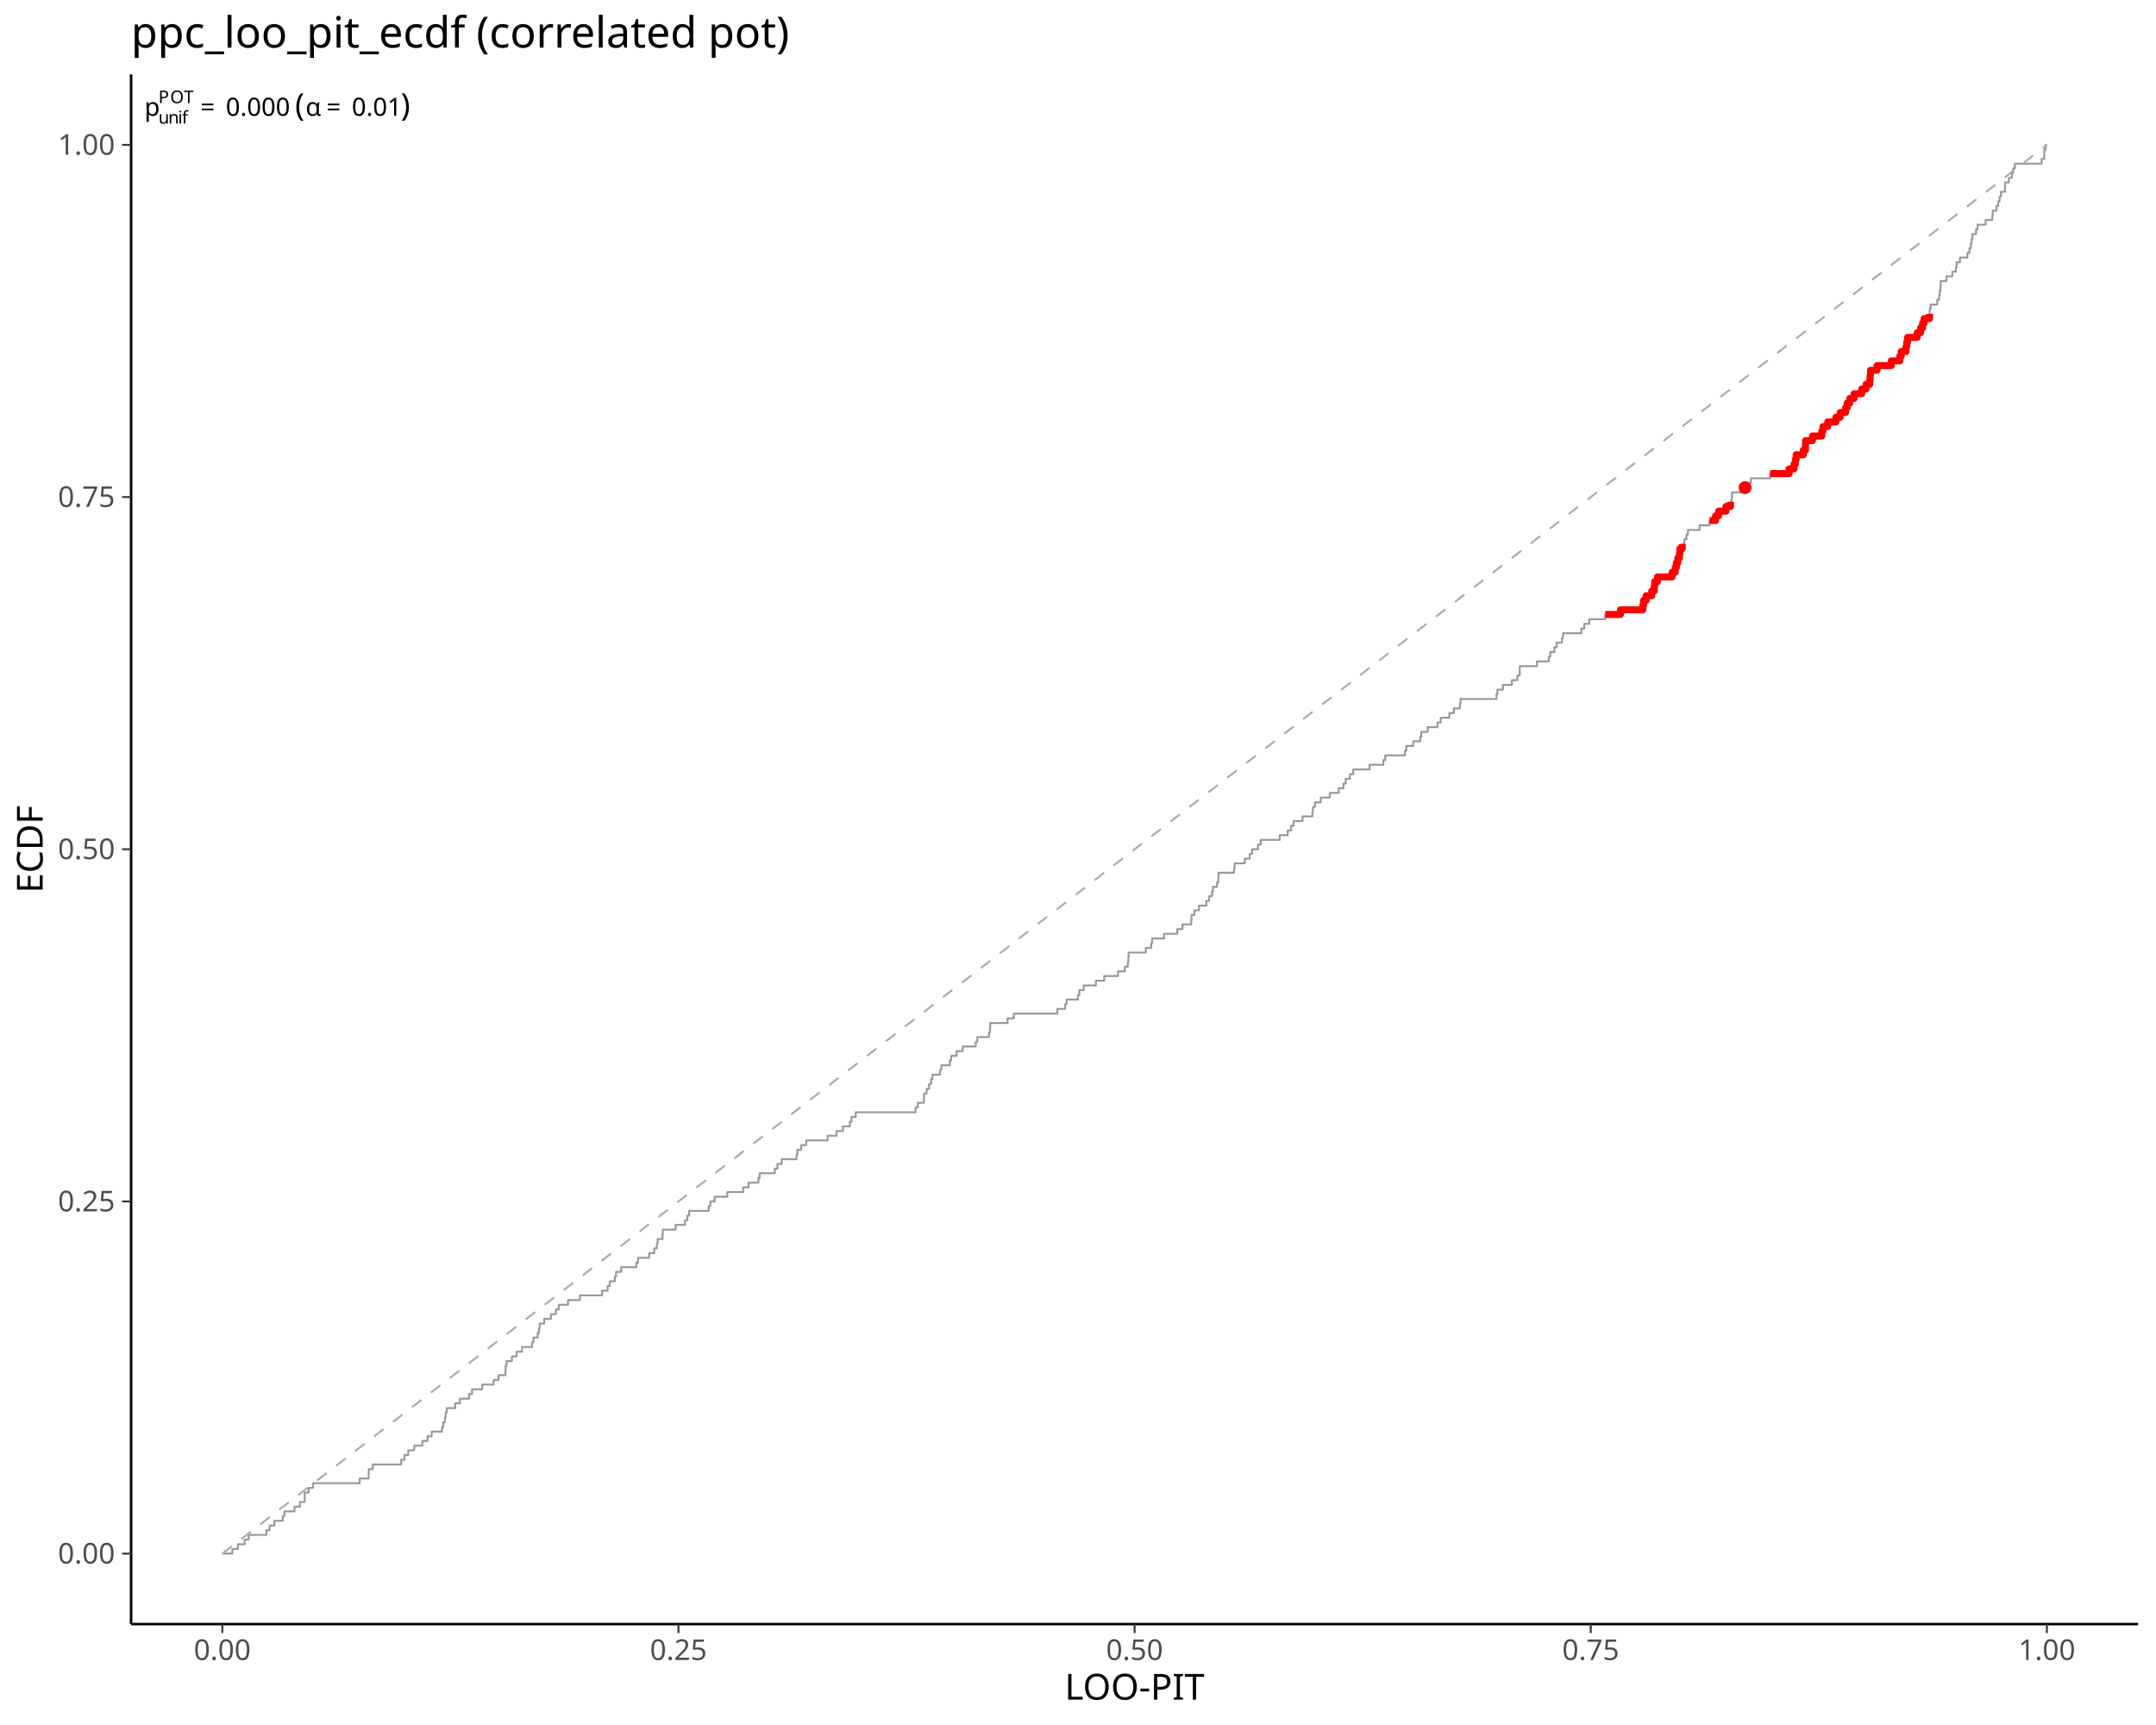
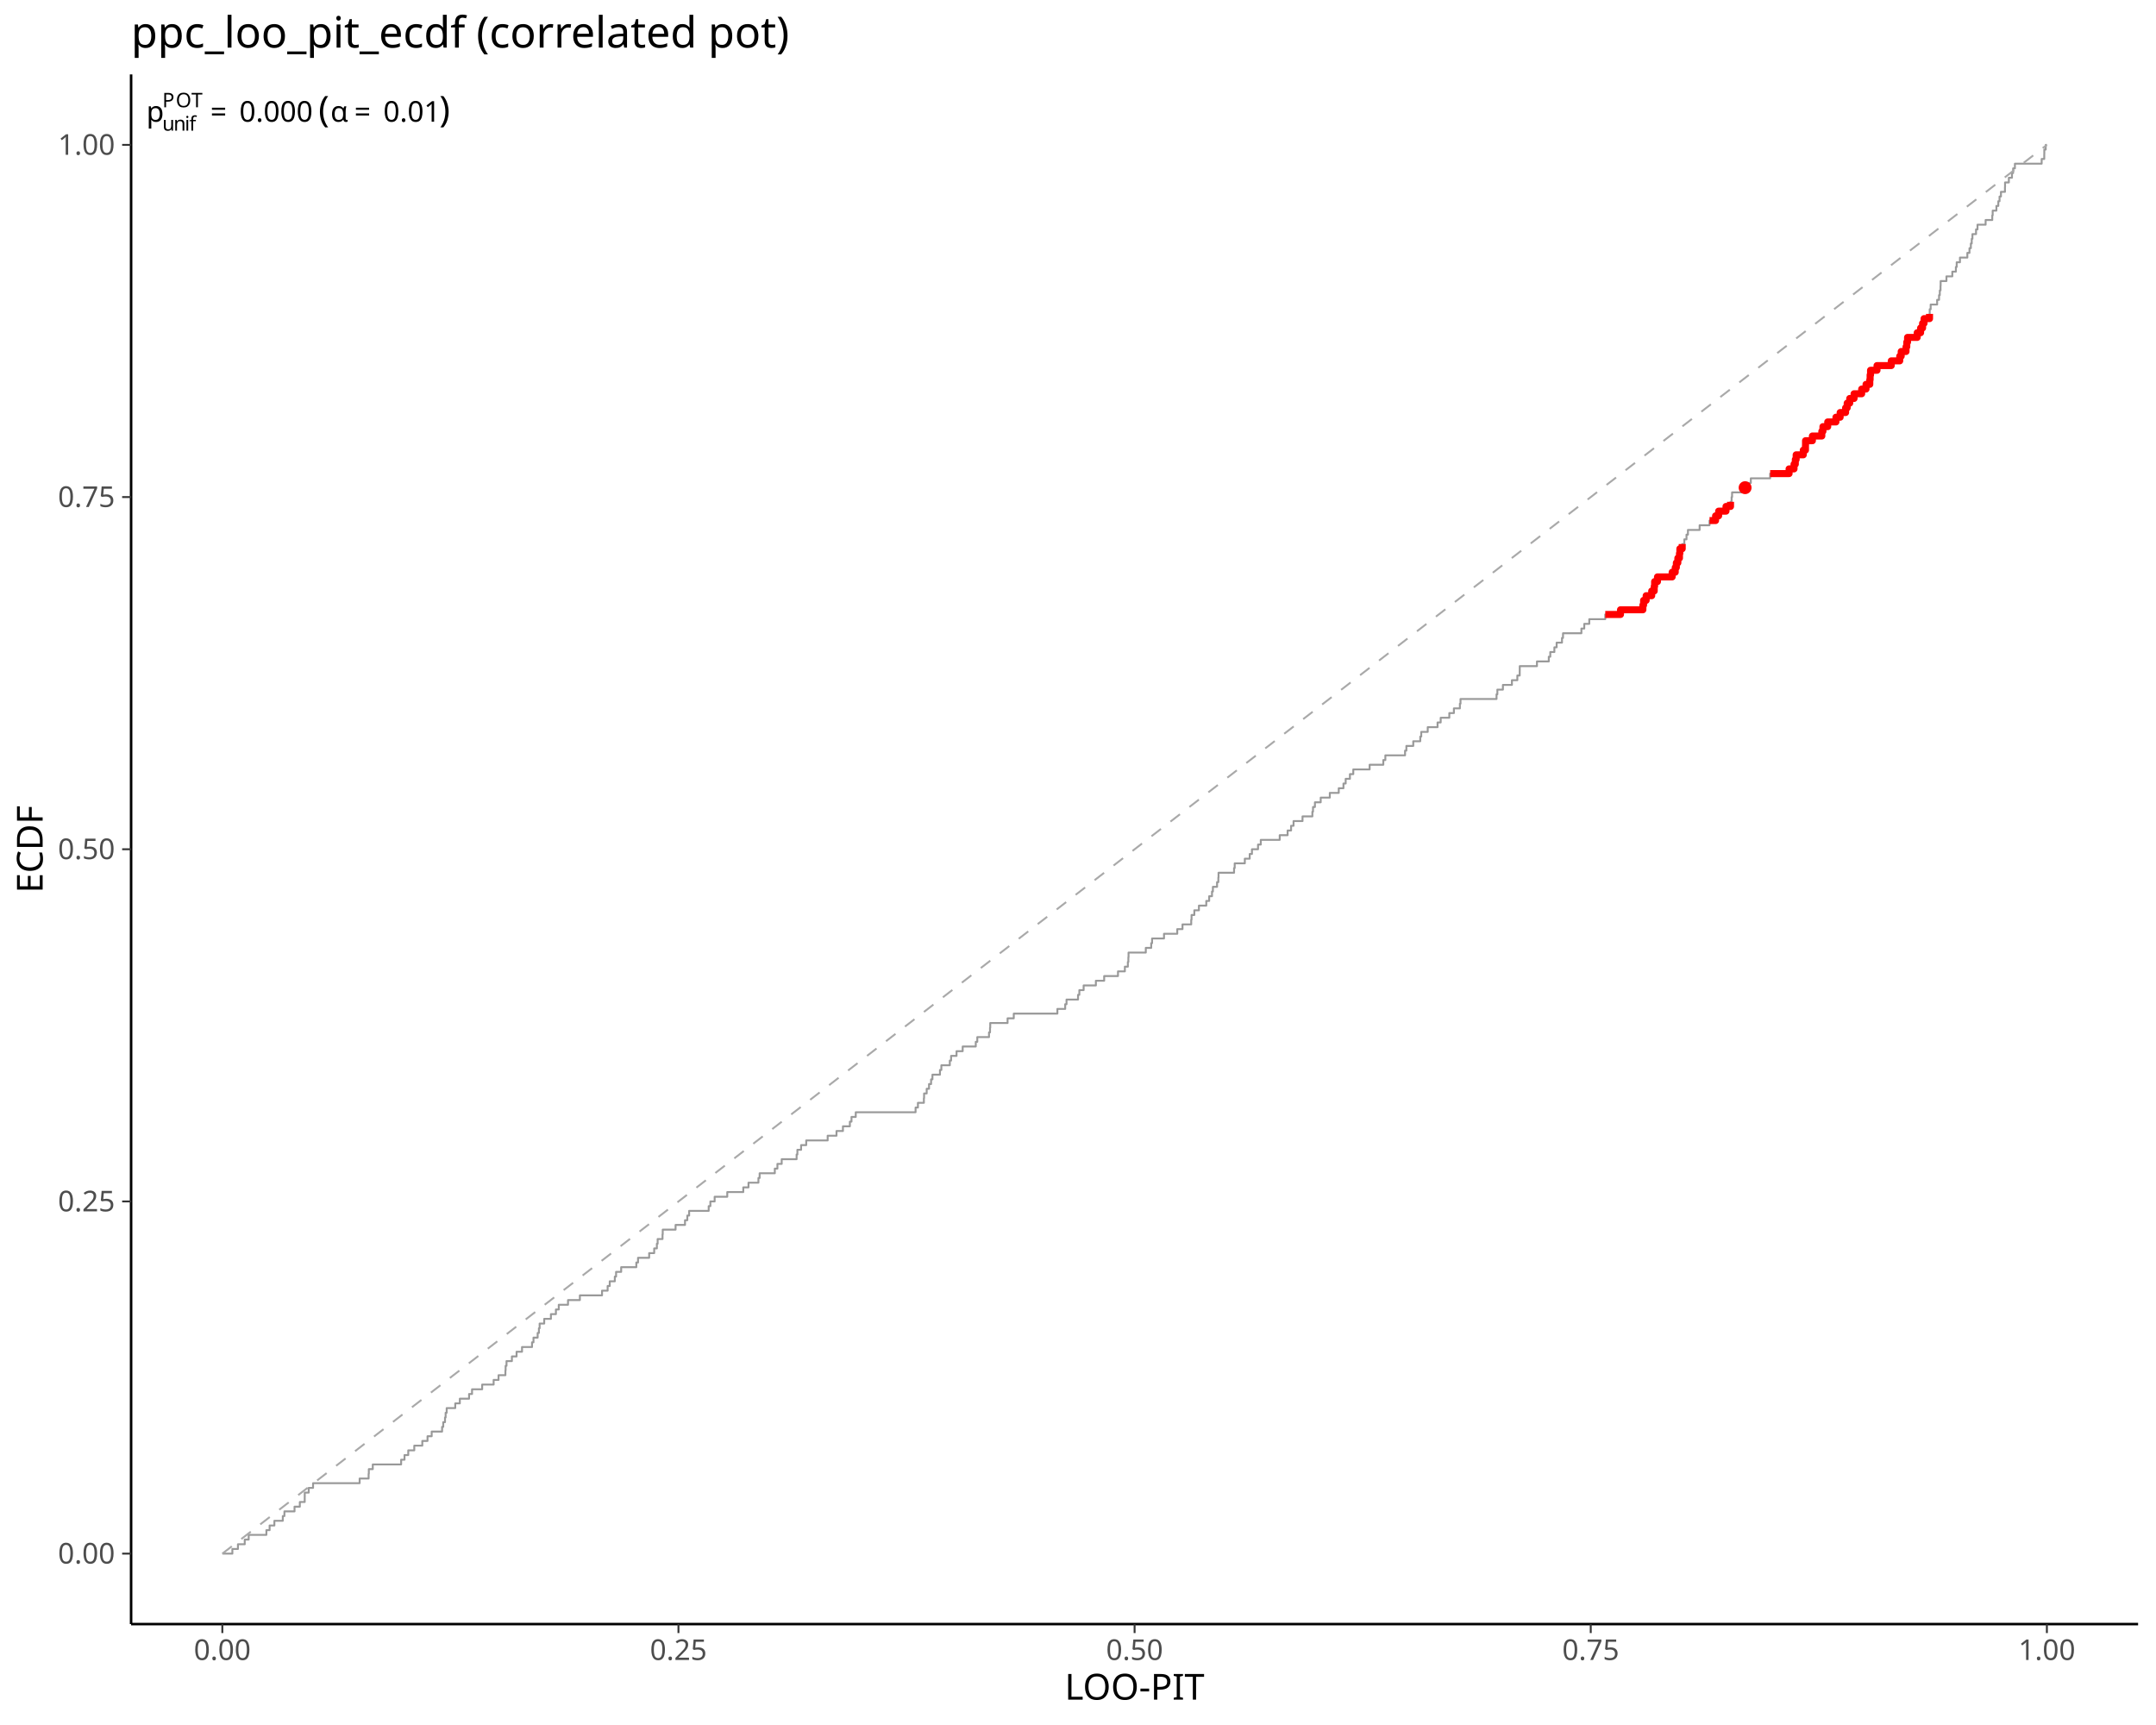
<svg xmlns="http://www.w3.org/2000/svg" class="svglite" data-engine-version="2.0" width="720.00pt" height="576.00pt" viewBox="0 0 720.00 576.00">
  <defs>
    <style type="text/css">
    .svglite line, .svglite polyline, .svglite polygon, .svglite path, .svglite rect, .svglite circle {
      fill: none;
      stroke: #000000;
      stroke-linecap: round;
      stroke-linejoin: round;
      stroke-miterlimit: 10.00;
    }
  </style>
  </defs>
  <rect width="100%" height="100%" style="stroke: none; fill: #FFFFFF;" />
  <defs>
    <clipPath id="cpMC4wMHw3MjAuMDB8MC4wMHw1NzYuMDA=">
      <rect x="0.00" y="0.00" width="720.00" height="576.00" />
    </clipPath>
  </defs>
  <g clip-path="url(#cpMC4wMHw3MjAuMDB8MC4wMHw1NzYuMDA=)">
</g>
  <defs>
    <clipPath id="cpNDMuNzh8NzE0LjAyfDI0Ljg1fDU0Mi4zMA==">
      <rect x="43.78" y="24.85" width="670.24" height="517.45" />
    </clipPath>
  </defs>
  <g clip-path="url(#cpNDMuNzh8NzE0LjAyfDI0Ljg1fDU0Mi4zMA==)">
    <polyline points="74.25,518.78 76.28,518.78 76.28,518.78 77.60,518.78 77.60,517.22 78.32,517.22 78.32,517.22 79.46,517.22 79.46,515.65 80.36,515.65 80.36,515.65 81.73,515.65 81.73,514.08 82.40,514.08 82.40,514.08 83.05,514.08 83.05,512.51 84.44,512.51 84.44,512.51 86.47,512.51 86.47,512.51 88.51,512.51 88.51,512.51 88.96,512.51 88.96,510.94 90.04,510.94 90.04,509.38 90.55,509.38 90.55,509.38 91.63,509.38 91.63,507.81 92.59,507.81 92.59,507.81 94.44,507.81 94.44,506.24 94.63,506.24 94.63,506.24 94.98,506.24 94.98,504.67 96.66,504.67 96.66,504.67 98.36,504.67 98.36,503.10 98.70,503.10 98.70,503.10 100.13,503.10 100.13,501.54 100.74,501.54 100.74,501.54 101.76,501.54 101.76,499.97 101.77,499.97 101.77,498.40 102.78,498.40 102.78,498.40 103.10,498.40 103.10,496.83 104.55,496.83 104.55,495.26 104.81,495.26 104.81,495.26 106.85,495.26 106.85,495.26 108.89,495.26 108.89,495.26 110.93,495.26 110.93,495.26 112.97,495.26 112.97,495.26 115.00,495.26 115.00,495.26 117.04,495.26 117.04,495.26 119.08,495.26 119.08,495.26 120.10,495.26 120.10,493.70 121.12,493.70 121.12,493.70 123.10,493.70 123.10,492.13 123.15,492.13 123.15,492.13 123.17,492.13 123.17,490.56 124.49,490.56 124.49,488.99 125.19,488.99 125.19,488.99 127.23,488.99 127.23,488.99 129.27,488.99 129.27,488.99 131.31,488.99 131.31,488.99 133.34,488.99 133.34,488.99 133.96,488.99 133.96,487.42 135.09,487.42 135.09,485.86 135.38,485.86 135.38,485.86 136.34,485.86 136.34,484.29 137.42,484.29 137.42,484.29 138.35,484.29 138.35,482.72 139.46,482.72 139.46,482.72 141.03,482.72 141.03,481.15 141.50,481.15 141.50,481.15 142.77,481.15 142.77,479.58 143.53,479.58 143.53,479.58 144.16,479.58 144.16,478.02 145.57,478.02 145.57,478.02 147.61,478.02 147.61,478.02 147.64,478.02 147.64,476.45 148.02,476.45 148.02,474.88 148.61,474.88 148.61,473.31 148.82,473.31 148.82,471.74 149.17,471.74 149.17,470.18 149.65,470.18 149.65,470.18 151.68,470.18 151.68,470.18 152.03,470.18 152.03,468.61 153.56,468.61 153.56,467.04 153.72,467.04 153.72,467.04 155.76,467.04 155.76,467.04 156.65,467.04 156.65,465.47 157.64,465.47 157.64,463.90 157.80,463.90 157.80,463.90 159.84,463.90 159.84,463.90 161.02,463.90 161.02,462.33 161.87,462.33 161.87,462.33 163.91,462.33 163.91,462.33 164.85,462.33 164.85,460.77 165.95,460.77 165.95,460.77 166.49,460.77 166.49,459.20 167.99,459.20 167.99,459.20 168.78,459.20 168.78,457.63 168.85,457.63 168.85,456.06 169.15,456.06 169.15,454.49 170.02,454.49 170.02,454.49 170.95,454.49 170.95,452.93 172.06,452.93 172.06,452.93 172.51,452.93 172.51,451.36 174.10,451.36 174.10,451.36 174.33,451.36 174.33,449.79 176.14,449.79 176.14,449.79 177.67,449.79 177.67,448.22 178.16,448.22 178.16,446.65 178.18,446.65 178.18,446.65 179.55,446.65 179.55,445.09 179.97,445.09 179.97,443.52 180.21,443.52 180.21,441.95 180.21,441.95 180.21,441.95 181.74,441.95 181.74,440.38 182.25,440.38 182.25,440.38 183.98,440.38 183.98,438.81 184.29,438.81 184.29,438.81 185.65,438.81 185.65,437.25 186.33,437.25 186.33,437.25 186.60,437.25 186.60,435.68 188.37,435.68 188.37,435.68 189.69,435.68 189.69,434.11 190.40,434.11 190.40,434.11 192.44,434.11 192.44,434.11 193.65,434.11 193.65,432.54 194.48,432.54 194.48,432.54 196.52,432.54 196.52,432.54 198.55,432.54 198.55,432.54 200.59,432.54 200.59,432.54 201.05,432.54 201.05,430.97 202.63,430.97 202.63,430.97 202.92,430.97 202.92,429.41 203.62,429.41 203.62,427.84 204.67,427.84 204.67,427.84 205.32,427.84 205.32,426.27 205.74,426.27 205.74,424.70 206.71,424.70 206.71,424.70 207.44,424.70 207.44,423.13 208.74,423.13 208.74,423.13 210.78,423.13 210.78,423.13 212.50,423.13 212.50,421.57 212.82,421.57 212.82,421.57 213.07,421.57 213.07,420.00 214.86,420.00 214.86,420.00 216.79,420.00 216.79,418.43 216.89,418.43 216.89,418.43 218.47,418.43 218.47,416.86 218.93,416.86 218.93,416.86 219.36,416.86 219.36,415.29 219.62,415.29 219.62,413.73 220.97,413.73 220.97,413.73 221.25,413.73 221.25,412.16 221.32,412.16 221.32,410.59 223.01,410.59 223.01,410.59 225.05,410.59 225.05,410.59 225.61,410.59 225.61,409.02 227.08,409.02 227.08,409.02 228.76,409.02 228.76,407.45 229.12,407.45 229.12,407.45 229.53,407.45 229.53,405.89 230.14,405.89 230.14,404.32 231.16,404.32 231.16,404.32 233.20,404.32 233.20,404.32 235.24,404.32 235.24,404.32 236.67,404.32 236.67,402.75 237.23,402.75 237.23,401.18 237.27,401.18 237.27,401.18 238.66,401.18 238.66,399.61 239.31,399.61 239.31,399.61 241.35,399.61 241.35,399.61 242.87,399.61 242.87,398.05 243.39,398.05 243.39,398.05 245.42,398.05 245.42,398.05 247.46,398.05 247.46,398.05 248.22,398.05 248.22,396.48 249.50,396.48 249.50,396.48 249.96,396.48 249.96,394.91 251.54,394.91 251.54,394.91 253.28,394.91 253.28,393.34 253.58,393.34 253.58,393.34 253.68,393.34 253.68,391.77 255.61,391.77 255.61,391.77 257.65,391.77 257.65,391.77 258.75,391.77 258.75,390.21 259.62,390.21 259.62,388.64 259.69,388.64 259.69,388.64 261.05,388.64 261.05,387.07 261.73,387.07 261.73,387.07 263.76,387.07 263.76,387.07 265.80,387.07 265.80,387.07 266.03,387.07 266.03,385.50 266.29,385.50 266.29,383.93 267.53,383.93 267.53,382.37 267.84,382.37 267.84,382.37 269.24,382.37 269.24,380.80 269.88,380.80 269.88,380.80 271.92,380.80 271.92,380.80 273.95,380.80 273.95,380.80 275.99,380.80 275.99,380.80 276.40,380.80 276.40,379.23 278.03,379.23 278.03,379.23 279.35,379.23 279.35,377.66 280.07,377.66 280.07,377.66 281.50,377.66 281.50,376.09 282.11,376.09 282.11,376.09 283.82,376.09 283.82,374.53 284.14,374.53 284.14,374.53 284.36,374.53 284.36,372.96 285.78,372.96 285.78,371.39 286.18,371.39 286.18,371.39 288.22,371.39 288.22,371.39 290.26,371.39 290.26,371.39 292.29,371.39 292.29,371.39 294.33,371.39 294.33,371.39 296.37,371.39 296.37,371.39 298.41,371.39 298.41,371.39 300.45,371.39 300.45,371.39 302.48,371.39 302.48,371.39 304.52,371.39 304.52,371.39 305.76,371.39 305.76,369.82 306.54,369.82 306.54,368.25 306.56,368.25 306.56,368.25 308.53,368.25 308.53,366.69 308.60,366.69 308.60,366.69 308.60,366.69 308.60,365.12 309.47,365.12 309.47,363.55 310.25,363.55 310.25,361.98 310.63,361.98 310.63,361.98 310.94,361.98 310.94,360.41 311.39,360.41 311.39,358.85 312.67,358.85 312.67,358.85 313.90,358.85 313.90,357.28 314.37,357.28 314.37,355.71 314.71,355.71 314.71,355.71 316.75,355.71 316.75,355.71 317.19,355.71 317.19,354.14 317.62,354.14 317.62,352.57 318.79,352.57 318.79,352.57 319.44,352.57 319.44,351.00 320.82,351.00 320.82,351.00 321.49,351.00 321.49,349.44 322.86,349.44 322.86,349.44 324.90,349.44 324.90,349.44 325.86,349.44 325.86,347.87 326.37,347.87 326.37,346.30 326.94,346.30 326.94,346.30 328.98,346.30 328.98,346.30 330.28,346.30 330.28,344.73 330.62,344.73 330.62,343.16 330.69,343.16 330.69,341.60 331.01,341.60 331.01,341.60 333.05,341.60 333.05,341.60 335.09,341.60 335.09,341.60 336.48,341.60 336.48,340.03 337.13,340.03 337.13,340.03 338.55,340.03 338.55,338.46 339.16,338.46 339.16,338.46 341.20,338.46 341.20,338.46 343.24,338.46 343.24,338.46 345.28,338.46 345.28,338.46 347.32,338.46 347.32,338.46 349.35,338.46 349.35,338.46 351.39,338.46 351.39,338.46 353.12,338.46 353.12,336.89 353.43,336.89 353.43,336.89 355.47,336.89 355.47,336.89 355.72,336.89 355.72,335.32 356.17,335.32 356.17,333.76 357.50,333.76 357.50,333.76 359.54,333.76 359.54,333.76 360.01,333.76 360.01,332.19 360.45,332.19 360.45,330.62 361.58,330.62 361.58,330.62 361.88,330.62 361.88,329.05 363.62,329.05 363.62,329.05 365.66,329.05 365.66,329.05 365.97,329.05 365.97,327.48 367.69,327.48 367.69,327.48 368.74,327.48 368.74,325.92 369.73,325.92 369.73,325.92 371.77,325.92 371.77,325.92 373.35,325.92 373.35,324.35 373.81,324.35 373.81,324.35 375.65,324.35 375.65,322.78 375.85,322.78 375.85,322.78 376.65,322.78 376.65,321.21 376.82,321.21 376.82,319.64 376.88,319.64 376.88,318.08 377.88,318.08 377.88,318.08 379.92,318.08 379.92,318.08 381.96,318.08 381.96,318.08 382.64,318.08 382.64,316.51 384.00,316.51 384.00,316.51 384.45,316.51 384.45,314.94 384.74,314.94 384.74,313.37 386.03,313.37 386.03,313.37 388.07,313.37 388.07,313.37 388.72,313.37 388.72,311.80 390.11,311.80 390.11,311.80 392.15,311.80 392.15,311.80 393.15,311.80 393.15,310.24 394.19,310.24 394.19,310.24 394.90,310.24 394.90,308.67 396.22,308.67 396.22,308.67 397.81,308.67 397.81,307.10 397.92,307.10 397.92,305.53 398.26,305.53 398.26,305.53 398.85,305.53 398.85,303.96 400.30,303.96 400.30,303.96 400.38,303.96 400.38,302.40 402.34,302.40 402.34,302.40 402.84,302.40 402.84,300.83 403.81,300.83 403.81,299.26 404.37,299.26 404.37,299.26 404.75,299.26 404.75,297.69 405.05,297.69 405.05,296.12 406.41,296.12 406.41,296.12 406.44,296.12 406.44,294.56 406.87,294.56 406.87,292.99 406.93,292.99 406.93,291.42 408.45,291.42 408.45,291.42 410.49,291.42 410.49,291.42 412.12,291.42 412.12,289.85 412.33,289.85 412.33,288.28 412.53,288.28 412.53,288.28 414.56,288.28 414.56,288.28 415.71,288.28 415.71,286.72 416.60,286.72 416.60,286.72 417.34,286.72 417.34,285.15 418.09,285.15 418.09,283.58 418.64,283.58 418.64,283.58 420.12,283.58 420.12,282.01 420.68,282.01 420.68,282.01 421.04,282.01 421.04,280.44 422.72,280.44 422.72,280.44 424.75,280.44 424.75,280.44 426.79,280.44 426.79,280.44 427.36,280.44 427.36,278.88 428.83,278.88 428.83,278.88 430.00,278.88 430.00,277.31 430.87,277.31 430.87,277.31 431.16,277.31 431.16,275.74 431.98,275.74 431.98,274.17 432.90,274.17 432.90,274.17 434.94,274.17 434.94,274.17 434.98,274.17 434.98,272.60 436.98,272.60 436.98,272.60 438.27,272.60 438.27,271.04 438.48,271.04 438.48,269.47 439.02,269.47 439.02,269.47 439.12,269.47 439.12,267.90 441.05,267.90 441.05,266.33 441.06,266.33 441.06,266.33 443.09,266.33 443.09,266.33 444.09,266.33 444.09,264.76 445.13,264.76 445.13,264.76 447.08,264.76 447.08,263.20 447.17,263.20 447.17,263.20 448.65,263.20 448.65,261.63 449.21,261.63 449.21,261.63 449.39,261.63 449.39,260.06 450.81,260.06 450.81,258.49 451.24,258.49 451.24,258.49 451.93,258.49 451.93,256.92 453.28,256.92 453.28,256.92 455.32,256.92 455.32,256.92 457.36,256.92 457.36,256.92 457.39,256.92 457.39,255.36 459.40,255.36 459.40,255.36 461.43,255.36 461.43,255.36 461.96,255.36 461.96,253.79 462.64,253.79 462.64,252.22 463.47,252.22 463.47,252.22 465.51,252.22 465.51,252.22 467.55,252.22 467.55,252.22 469.22,252.22 469.22,250.65 469.59,250.65 469.59,250.65 469.66,250.65 469.66,249.08 471.62,249.08 471.62,249.08 471.96,249.08 471.96,247.51 473.66,247.51 473.66,247.51 474.30,247.51 474.30,245.95 474.63,245.95 474.63,244.38 475.70,244.38 475.70,244.38 476.79,244.38 476.79,242.81 477.74,242.81 477.74,242.81 479.77,242.81 479.77,242.81 480.07,242.81 480.07,241.24 481.12,241.24 481.12,239.67 481.81,239.67 481.81,239.67 483.85,239.67 483.85,239.67 484.00,239.67 484.00,238.11 485.53,238.11 485.53,236.54 485.89,236.54 485.89,236.54 487.53,236.54 487.53,234.97 487.74,234.97 487.74,233.40 487.93,233.40 487.93,233.40 489.96,233.40 489.96,233.40 492.00,233.40 492.00,233.40 494.04,233.40 494.04,233.40 496.08,233.40 496.08,233.40 498.11,233.40 498.11,233.40 499.77,233.40 499.77,231.83 500.05,231.83 500.05,230.27 500.15,230.27 500.15,230.27 501.90,230.27 501.90,228.70 502.19,228.70 502.19,228.70 504.23,228.70 504.23,228.70 504.91,228.70 504.91,227.13 506.27,227.13 506.27,227.13 506.72,227.13 506.72,225.56 507.51,225.56 507.51,223.99 507.52,223.99 507.52,222.43 508.30,222.43 508.30,222.43 510.34,222.43 510.34,222.43 512.38,222.43 512.38,222.43 513.27,222.43 513.27,220.86 514.42,220.86 514.42,220.86 516.46,220.86 516.46,220.86 517.22,220.86 517.22,219.29 517.72,219.29 517.72,217.72 518.49,217.72 518.49,217.72 519.09,217.72 519.09,216.15 519.84,216.15 519.84,214.59 520.53,214.59 520.53,214.59 521.63,214.59 521.63,213.02 521.97,213.02 521.97,211.45 522.57,211.45 522.57,211.45 524.61,211.45 524.61,211.45 526.64,211.45 526.64,211.45 528.11,211.45 528.11,209.88 528.68,209.88 528.68,209.88 529.07,209.88 529.07,208.31 530.72,208.31 530.72,208.31 530.74,208.31 530.74,206.75 532.76,206.75 532.76,206.75 534.80,206.75 534.80,206.75 536.08,206.75 536.08,205.18 536.83,205.18 536.83,205.18 538.87,205.18 538.87,205.18 540.91,205.18 540.91,205.18 541.17,205.18 541.17,203.61 542.95,203.61 542.95,203.61 544.98,203.61 544.98,203.61 547.02,203.61 547.02,203.61 548.64,203.61 548.64,202.04 548.88,202.04 548.88,200.47 549.06,200.47 549.06,200.47 549.74,200.47 549.74,198.91 551.10,198.91 551.10,198.91 551.59,198.91 551.59,197.34 552.43,197.34 552.43,195.77 552.56,195.77 552.56,194.20 553.14,194.20 553.14,194.20 553.52,194.20 553.52,192.63 555.17,192.63 555.17,192.63 557.21,192.63 557.21,192.63 558.42,192.63 558.42,191.07 559.25,191.07 559.25,191.07 559.45,191.07 559.45,189.50 559.82,189.50 559.82,187.93 560.32,187.93 560.32,186.36 560.86,186.36 560.86,184.79 560.99,184.79 560.99,183.23 561.29,183.23 561.29,183.23 561.78,183.23 561.78,181.66 562.49,181.66 562.49,180.09 563.21,180.09 563.21,178.52 563.33,178.52 563.33,178.52 563.69,178.52 563.69,176.95 565.36,176.95 565.36,176.95 567.40,176.95 567.40,176.95 567.59,176.95 567.59,175.39 569.44,175.39 569.44,175.39 570.90,175.39 570.90,173.82 571.48,173.82 571.48,173.82 572.92,173.82 572.92,172.25 573.51,172.25 573.51,172.25 573.94,172.25 573.94,170.68 575.55,170.68 575.55,170.68 576.40,170.68 576.40,169.11 577.59,169.11 577.59,169.11 577.91,169.11 577.91,167.55 578.27,167.55 578.27,165.98 578.43,165.98 578.43,164.41 579.63,164.41 579.63,164.41 581.67,164.41 581.67,164.41 582.78,164.41 582.78,162.84 583.36,162.84 583.36,161.27 583.70,161.27 583.70,161.27 584.69,161.27 584.69,159.71 585.74,159.71 585.74,159.71 587.78,159.71 587.78,159.71 589.82,159.71 589.82,159.71 591.14,159.71 591.14,158.14 591.85,158.14 591.85,158.14 593.89,158.14 593.89,158.14 595.93,158.14 595.93,158.14 597.47,158.14 597.47,156.57 597.97,156.57 597.97,156.57 599.12,156.57 599.12,155.00 599.55,155.00 599.55,153.43 599.83,153.43 599.83,151.87 600.01,151.87 600.01,151.87 602.04,151.87 602.04,151.87 602.21,151.87 602.21,150.30 602.94,150.30 602.94,148.73 602.96,148.73 602.96,147.16 604.08,147.16 604.08,147.16 605.25,147.16 605.25,145.59 606.12,145.59 606.12,145.59 608.16,145.59 608.16,145.59 608.40,145.59 608.40,144.02 608.77,144.02 608.77,142.46 610.20,142.46 610.20,142.46 610.37,142.46 610.37,140.89 612.23,140.89 612.23,140.89 613.11,140.89 613.11,139.32 614.27,139.32 614.27,139.32 614.52,139.32 614.52,137.75 616.31,137.75 616.31,137.75 616.34,137.75 616.34,136.18 616.87,136.18 616.87,134.62 617.72,134.62 617.72,133.05 618.35,133.05 618.35,133.05 619.17,133.05 619.17,131.48 620.38,131.48 620.38,131.48 621.71,131.48 621.71,129.91 622.42,129.91 622.42,129.91 623.16,129.91 623.16,128.34 624.42,128.34 624.42,126.78 624.46,126.78 624.46,126.78 624.53,126.78 624.53,125.21 624.67,125.21 624.67,123.64 626.50,123.64 626.50,123.64 626.83,123.64 626.83,122.07 628.54,122.07 628.54,122.07 630.57,122.07 630.57,122.07 631.59,122.07 631.59,120.50 632.61,120.50 632.61,120.50 634.42,120.50 634.42,118.94 634.65,118.94 634.65,118.94 634.91,118.94 634.91,117.37 636.52,117.37 636.52,115.80 636.69,115.80 636.69,115.80 636.77,115.80 636.77,114.23 637.03,114.23 637.03,112.66 638.72,112.66 638.72,112.66 640.25,112.66 640.25,111.10 640.76,111.10 640.76,111.10 641.39,111.10 641.39,109.53 642.05,109.53 642.05,107.96 642.54,107.96 642.54,106.39 642.80,106.39 642.80,106.39 644.37,106.39 644.37,104.82 644.43,104.82 644.43,103.26 644.75,103.26 644.75,101.69 644.84,101.69 644.84,101.69 646.88,101.69 646.88,101.69 646.91,101.69 646.91,100.12 647.55,100.12 647.55,98.55 647.80,98.55 647.80,96.98 648.04,96.98 648.04,95.42 648.08,95.42 648.08,93.85 648.91,93.85 648.91,93.85 650.02,93.85 650.02,92.28 650.95,92.28 650.95,92.28 651.98,92.28 651.98,90.71 652.99,90.71 652.99,90.71 653.17,90.71 653.17,89.14 653.44,89.14 653.44,87.58 654.53,87.58 654.53,86.01 655.03,86.01 655.03,86.01 657.00,86.01 657.00,84.44 657.07,84.44 657.07,84.44 657.71,84.44 657.71,82.87 658.17,82.87 658.17,81.30 658.46,81.30 658.46,79.74 658.70,79.74 658.70,78.17 659.10,78.17 659.10,78.17 659.90,78.17 659.90,76.60 660.39,76.60 660.39,75.03 661.14,75.03 661.14,75.03 663.10,75.03 663.10,73.46 663.18,73.46 663.18,73.46 665.22,73.46 665.22,73.46 665.32,73.46 665.32,71.90 665.46,71.90 665.46,70.33 666.70,70.33 666.70,68.76 667.25,68.76 667.25,68.76 667.34,68.76 667.34,67.19 667.75,67.19 667.75,65.62 668.22,65.62 668.22,64.06 669.29,64.06 669.29,64.06 669.56,64.06 669.56,62.49 669.59,62.49 669.59,60.92 670.86,60.92 670.86,59.35 671.33,59.35 671.33,59.35 671.90,59.35 671.90,57.78 672.29,57.78 672.29,56.22 672.88,56.22 672.88,54.65 673.37,54.65 673.37,54.65 675.41,54.65 675.41,54.65 677.44,54.65 677.44,54.65 679.48,54.65 679.48,54.65 681.52,54.65 681.52,54.65 681.82,54.65 681.82,53.08 682.68,53.08 682.68,51.51 682.70,51.51 682.70,49.94 683.17,49.94 683.17,48.38 683.56,48.38 683.56,48.38 " style="stroke-width: 0.64; stroke: #999999; stroke-linecap: butt;" />
    <line x1="74.25" y1="518.78" x2="683.56" y2="48.38" style="stroke-width: 0.64; stroke: #A9A9A9; stroke-dasharray: 4.00,4.00; stroke-linecap: butt;" />
    <polyline points="536.08,205.18 536.83,205.18 536.83,205.18 538.87,205.18 538.87,205.18 540.91,205.18 540.91,205.18 541.17,205.18 541.17,203.61 542.95,203.61 542.95,203.61 544.98,203.61 544.98,203.61 547.02,203.61 547.02,203.61 548.64,203.61 548.64,202.04 548.88,202.04 548.88,200.47 549.06,200.47 549.06,200.47 549.74,200.47 549.74,198.91 551.10,198.91 551.10,198.91 551.59,198.91 551.59,197.34 552.43,197.34 552.43,195.77 552.56,195.77 552.56,194.20 553.14,194.20 553.14,194.20 553.52,194.20 553.52,192.63 555.17,192.63 555.17,192.63 557.21,192.63 557.21,192.63 558.42,192.63 558.42,191.07 559.25,191.07 559.25,191.07 559.45,191.07 559.45,189.50 559.82,189.50 559.82,187.93 560.32,187.93 560.32,186.36 560.86,186.36 560.86,184.79 560.99,184.79 560.99,183.23 561.29,183.23 561.29,183.23 561.78,183.23 561.78,181.66 " style="stroke-width: 2.35; stroke: #FF0000; stroke-linecap: butt;" />
    <polyline points="570.90,173.82 571.48,173.82 571.48,173.82 572.92,173.82 572.92,172.25 573.51,172.25 573.51,172.25 573.94,172.25 573.94,170.68 575.55,170.68 575.55,170.68 576.40,170.68 576.40,169.11 577.59,169.11 577.59,169.11 577.91,169.11 577.91,167.55 " style="stroke-width: 2.35; stroke: #FF0000; stroke-linecap: butt;" />
    <polyline points="591.14,158.14 591.85,158.14 591.85,158.14 593.89,158.14 593.89,158.14 595.93,158.14 595.93,158.14 597.47,158.14 597.47,156.57 597.97,156.57 597.97,156.57 599.12,156.57 599.12,155.00 599.55,155.00 599.55,153.43 599.83,153.43 599.83,151.87 600.01,151.87 600.01,151.87 602.04,151.87 602.04,151.87 602.21,151.87 602.21,150.30 602.94,150.30 602.94,148.73 602.96,148.73 602.96,147.16 604.08,147.16 604.08,147.16 605.25,147.16 605.25,145.59 606.12,145.59 606.12,145.59 608.16,145.59 608.16,145.59 608.40,145.59 608.40,144.02 608.77,144.02 608.77,142.46 610.20,142.46 610.20,142.46 610.37,142.46 610.37,140.89 612.23,140.89 612.23,140.89 613.11,140.89 613.11,139.32 614.27,139.32 614.27,139.32 614.52,139.32 614.52,137.75 616.31,137.75 616.31,137.75 616.34,137.75 616.34,136.18 616.87,136.18 616.87,134.62 617.72,134.62 617.72,133.05 618.35,133.05 618.35,133.05 619.17,133.05 619.17,131.48 620.38,131.48 620.38,131.48 621.71,131.48 621.71,129.91 622.42,129.91 622.42,129.91 623.16,129.91 623.16,128.34 624.42,128.34 624.42,126.78 624.46,126.78 624.46,126.78 624.53,126.78 624.53,125.21 624.67,125.21 624.67,123.64 626.50,123.64 626.50,123.64 626.83,123.64 626.83,122.07 628.54,122.07 628.54,122.07 630.57,122.07 630.57,122.07 631.59,122.07 631.59,120.50 632.61,120.50 632.61,120.50 634.42,120.50 634.42,118.94 634.65,118.94 634.65,118.94 634.91,118.94 634.91,117.37 636.52,117.37 636.52,115.80 636.69,115.80 636.69,115.80 636.77,115.80 636.77,114.23 637.03,114.23 637.03,112.66 638.72,112.66 638.72,112.66 640.25,112.66 640.25,111.10 640.76,111.10 640.76,111.10 641.39,111.10 641.39,109.53 642.05,109.53 642.05,107.96 642.54,107.96 642.54,106.39 642.80,106.39 642.80,106.39 644.37,106.39 644.37,104.82 " style="stroke-width: 2.35; stroke: #FF0000; stroke-linecap: butt;" />
    <circle cx="582.78" cy="162.84" r="1.77" style="stroke-width: 0.77; stroke: #FF0000; fill: #FF0000;" />
-     <text x="48.24" y="38.67" style="font-size: 8.40px; font-family: sans;" textLength="4.67px" lengthAdjust="spacingAndGlyphs">p</text>
-     <text x="52.91" y="41.27" style="font-size: 5.88px; font-family: sans;" textLength="3.27px" lengthAdjust="spacingAndGlyphs">u</text>
-     <text x="56.18" y="41.27" style="font-size: 5.88px; font-family: sans;" textLength="3.27px" lengthAdjust="spacingAndGlyphs">n</text>
-     <text x="59.45" y="41.27" style="font-size: 5.88px; font-family: sans;" textLength="1.31px" lengthAdjust="spacingAndGlyphs">i</text>
-     <text x="60.75" y="41.27" style="font-size: 5.88px; font-family: sans;" textLength="1.63px" lengthAdjust="spacingAndGlyphs">f</text>
-     <text x="52.91" y="34.45" style="font-size: 5.88px; font-family: sans;" textLength="3.92px" lengthAdjust="spacingAndGlyphs">P</text>
-     <text x="56.83" y="34.45" style="font-size: 5.88px; font-family: sans;" textLength="4.58px" lengthAdjust="spacingAndGlyphs">O</text>
-     <text x="61.41" y="34.45" style="font-size: 5.88px; font-family: sans;" textLength="3.59px" lengthAdjust="spacingAndGlyphs">T</text>
-     <text x="66.94" y="38.67" style="font-size: 8.40px; font-family: sans;" textLength="6.52px" lengthAdjust="spacingAndGlyphs">=</text>
-     <text x="75.41" y="38.67" style="font-size: 8.40px; font-family: sans;" textLength="21.02px" lengthAdjust="spacingAndGlyphs">0.000</text>
-     <text x="96.43" y="38.67" style="font-size: 8.40px; font-family: sans;" textLength="2.10px" lengthAdjust="spacingAndGlyphs"> </text>
-     <text x="98.53" y="38.67" style="font-size: 10.50px; font-family: sans;" textLength="3.50px" lengthAdjust="spacingAndGlyphs">(</text>
-     <text x="102.03" y="38.67" style="font-size: 8.40px; font-family: sans;" textLength="5.04px" lengthAdjust="spacingAndGlyphs">α</text>
-     <text x="109.01" y="38.67" style="font-size: 8.40px; font-family: sans;" textLength="6.52px" lengthAdjust="spacingAndGlyphs">=</text>
-     <text x="117.48" y="38.67" style="font-size: 8.40px; font-family: sans;" textLength="16.35px" lengthAdjust="spacingAndGlyphs">0.01</text>
-     <text x="133.83" y="38.67" style="font-size: 10.50px; font-family: sans;" textLength="3.49px" lengthAdjust="spacingAndGlyphs">)</text>
+     <text x="48.87" y="40.64" style="font-size: 9.60px; font-family: sans;" textLength="5.34px" lengthAdjust="spacingAndGlyphs">p</text>
+     <text x="54.21" y="43.62" style="font-size: 6.72px; font-family: sans;" textLength="3.74px" lengthAdjust="spacingAndGlyphs">u</text>
+     <text x="57.95" y="43.62" style="font-size: 6.72px; font-family: sans;" textLength="3.74px" lengthAdjust="spacingAndGlyphs">n</text>
+     <text x="61.69" y="43.62" style="font-size: 6.72px; font-family: sans;" textLength="1.49px" lengthAdjust="spacingAndGlyphs">i</text>
+     <text x="63.18" y="43.62" style="font-size: 6.72px; font-family: sans;" textLength="1.87px" lengthAdjust="spacingAndGlyphs">f</text>
+     <text x="54.21" y="35.82" style="font-size: 6.72px; font-family: sans;" textLength="4.48px" lengthAdjust="spacingAndGlyphs">P</text>
+     <text x="58.69" y="35.82" style="font-size: 6.72px; font-family: sans;" textLength="5.23px" lengthAdjust="spacingAndGlyphs">O</text>
+     <text x="63.92" y="35.82" style="font-size: 6.72px; font-family: sans;" textLength="4.10px" lengthAdjust="spacingAndGlyphs">T</text>
+     <text x="70.25" y="40.64" style="font-size: 9.60px; font-family: sans;" textLength="7.45px" lengthAdjust="spacingAndGlyphs">=</text>
+     <text x="79.93" y="40.64" style="font-size: 9.60px; font-family: sans;" textLength="24.02px" lengthAdjust="spacingAndGlyphs">0.000</text>
+     <text x="103.95" y="40.64" style="font-size: 9.60px; font-family: sans;" textLength="2.40px" lengthAdjust="spacingAndGlyphs"> </text>
+     <text x="106.35" y="40.64" style="font-size: 12.00px; font-family: sans;" textLength="4.00px" lengthAdjust="spacingAndGlyphs">(</text>
+     <text x="110.35" y="40.64" style="font-size: 9.60px; font-family: sans;" textLength="5.76px" lengthAdjust="spacingAndGlyphs">α</text>
+     <text x="118.33" y="40.64" style="font-size: 9.60px; font-family: sans;" textLength="7.45px" lengthAdjust="spacingAndGlyphs">=</text>
+     <text x="128.01" y="40.64" style="font-size: 9.60px; font-family: sans;" textLength="18.69px" lengthAdjust="spacingAndGlyphs">0.01</text>
+     <text x="146.69" y="40.64" style="font-size: 12.00px; font-family: sans;" textLength="3.99px" lengthAdjust="spacingAndGlyphs">)</text>
  </g>
  <g clip-path="url(#cpMC4wMHw3MjAuMDB8MC4wMHw1NzYuMDA=)">
    <polyline points="43.78,542.30 43.78,24.85 " style="stroke-width: 0.85; stroke-linecap: butt;" />
    <text x="38.40" y="522.09" text-anchor="end" style="font-size: 9.60px; fill: #4D4D4D; font-family: sans;" textLength="18.69px" lengthAdjust="spacingAndGlyphs">0.00</text>
    <text x="38.40" y="404.49" text-anchor="end" style="font-size: 9.60px; fill: #4D4D4D; font-family: sans;" textLength="18.69px" lengthAdjust="spacingAndGlyphs">0.25</text>
    <text x="38.40" y="286.88" text-anchor="end" style="font-size: 9.60px; fill: #4D4D4D; font-family: sans;" textLength="18.69px" lengthAdjust="spacingAndGlyphs">0.50</text>
    <text x="38.40" y="169.28" text-anchor="end" style="font-size: 9.60px; fill: #4D4D4D; font-family: sans;" textLength="18.69px" lengthAdjust="spacingAndGlyphs">0.75</text>
    <text x="38.40" y="51.68" text-anchor="end" style="font-size: 9.60px; fill: #4D4D4D; font-family: sans;" textLength="18.69px" lengthAdjust="spacingAndGlyphs">1.00</text>
    <polyline points="40.79,518.78 43.78,518.78 " style="stroke-width: 0.64; stroke: #333333; stroke-linecap: butt;" />
    <polyline points="40.79,401.18 43.78,401.18 " style="stroke-width: 0.64; stroke: #333333; stroke-linecap: butt;" />
    <polyline points="40.79,283.58 43.78,283.58 " style="stroke-width: 0.64; stroke: #333333; stroke-linecap: butt;" />
    <polyline points="40.79,165.98 43.78,165.98 " style="stroke-width: 0.64; stroke: #333333; stroke-linecap: butt;" />
    <polyline points="40.79,48.38 43.78,48.38 " style="stroke-width: 0.64; stroke: #333333; stroke-linecap: butt;" />
    <polyline points="43.78,542.30 714.02,542.30 " style="stroke-width: 0.85; stroke-linecap: butt;" />
    <polyline points="74.25,545.29 74.25,542.30 " style="stroke-width: 0.64; stroke: #333333; stroke-linecap: butt;" />
    <polyline points="226.57,545.29 226.57,542.30 " style="stroke-width: 0.64; stroke: #333333; stroke-linecap: butt;" />
    <polyline points="378.90,545.29 378.90,542.30 " style="stroke-width: 0.64; stroke: #333333; stroke-linecap: butt;" />
    <polyline points="531.23,545.29 531.23,542.30 " style="stroke-width: 0.64; stroke: #333333; stroke-linecap: butt;" />
    <polyline points="683.56,545.29 683.56,542.30 " style="stroke-width: 0.64; stroke: #333333; stroke-linecap: butt;" />
    <text x="74.25" y="554.29" text-anchor="middle" style="font-size: 9.60px; fill: #4D4D4D; font-family: sans;" textLength="18.69px" lengthAdjust="spacingAndGlyphs">0.00</text>
    <text x="226.57" y="554.29" text-anchor="middle" style="font-size: 9.60px; fill: #4D4D4D; font-family: sans;" textLength="18.69px" lengthAdjust="spacingAndGlyphs">0.25</text>
    <text x="378.90" y="554.29" text-anchor="middle" style="font-size: 9.60px; fill: #4D4D4D; font-family: sans;" textLength="18.69px" lengthAdjust="spacingAndGlyphs">0.50</text>
    <text x="531.23" y="554.29" text-anchor="middle" style="font-size: 9.60px; fill: #4D4D4D; font-family: sans;" textLength="18.69px" lengthAdjust="spacingAndGlyphs">0.75</text>
    <text x="683.56" y="554.29" text-anchor="middle" style="font-size: 9.60px; fill: #4D4D4D; font-family: sans;" textLength="18.69px" lengthAdjust="spacingAndGlyphs">1.00</text>
    <text x="378.90" y="567.53" text-anchor="middle" style="font-size: 12.00px; font-family: sans;" textLength="48.02px" lengthAdjust="spacingAndGlyphs">LOO-PIT</text>
    <text transform="translate(14.24,283.58) rotate(-90)" text-anchor="middle" style="font-size: 12.00px; font-family: sans;" textLength="32.67px" lengthAdjust="spacingAndGlyphs">ECDF</text>
    <text x="43.78" y="15.89" style="font-size: 14.40px; font-family: sans;" textLength="210.55px" lengthAdjust="spacingAndGlyphs">ppc_loo_pit_ecdf (correlated pot)</text>
  </g>
</svg>
